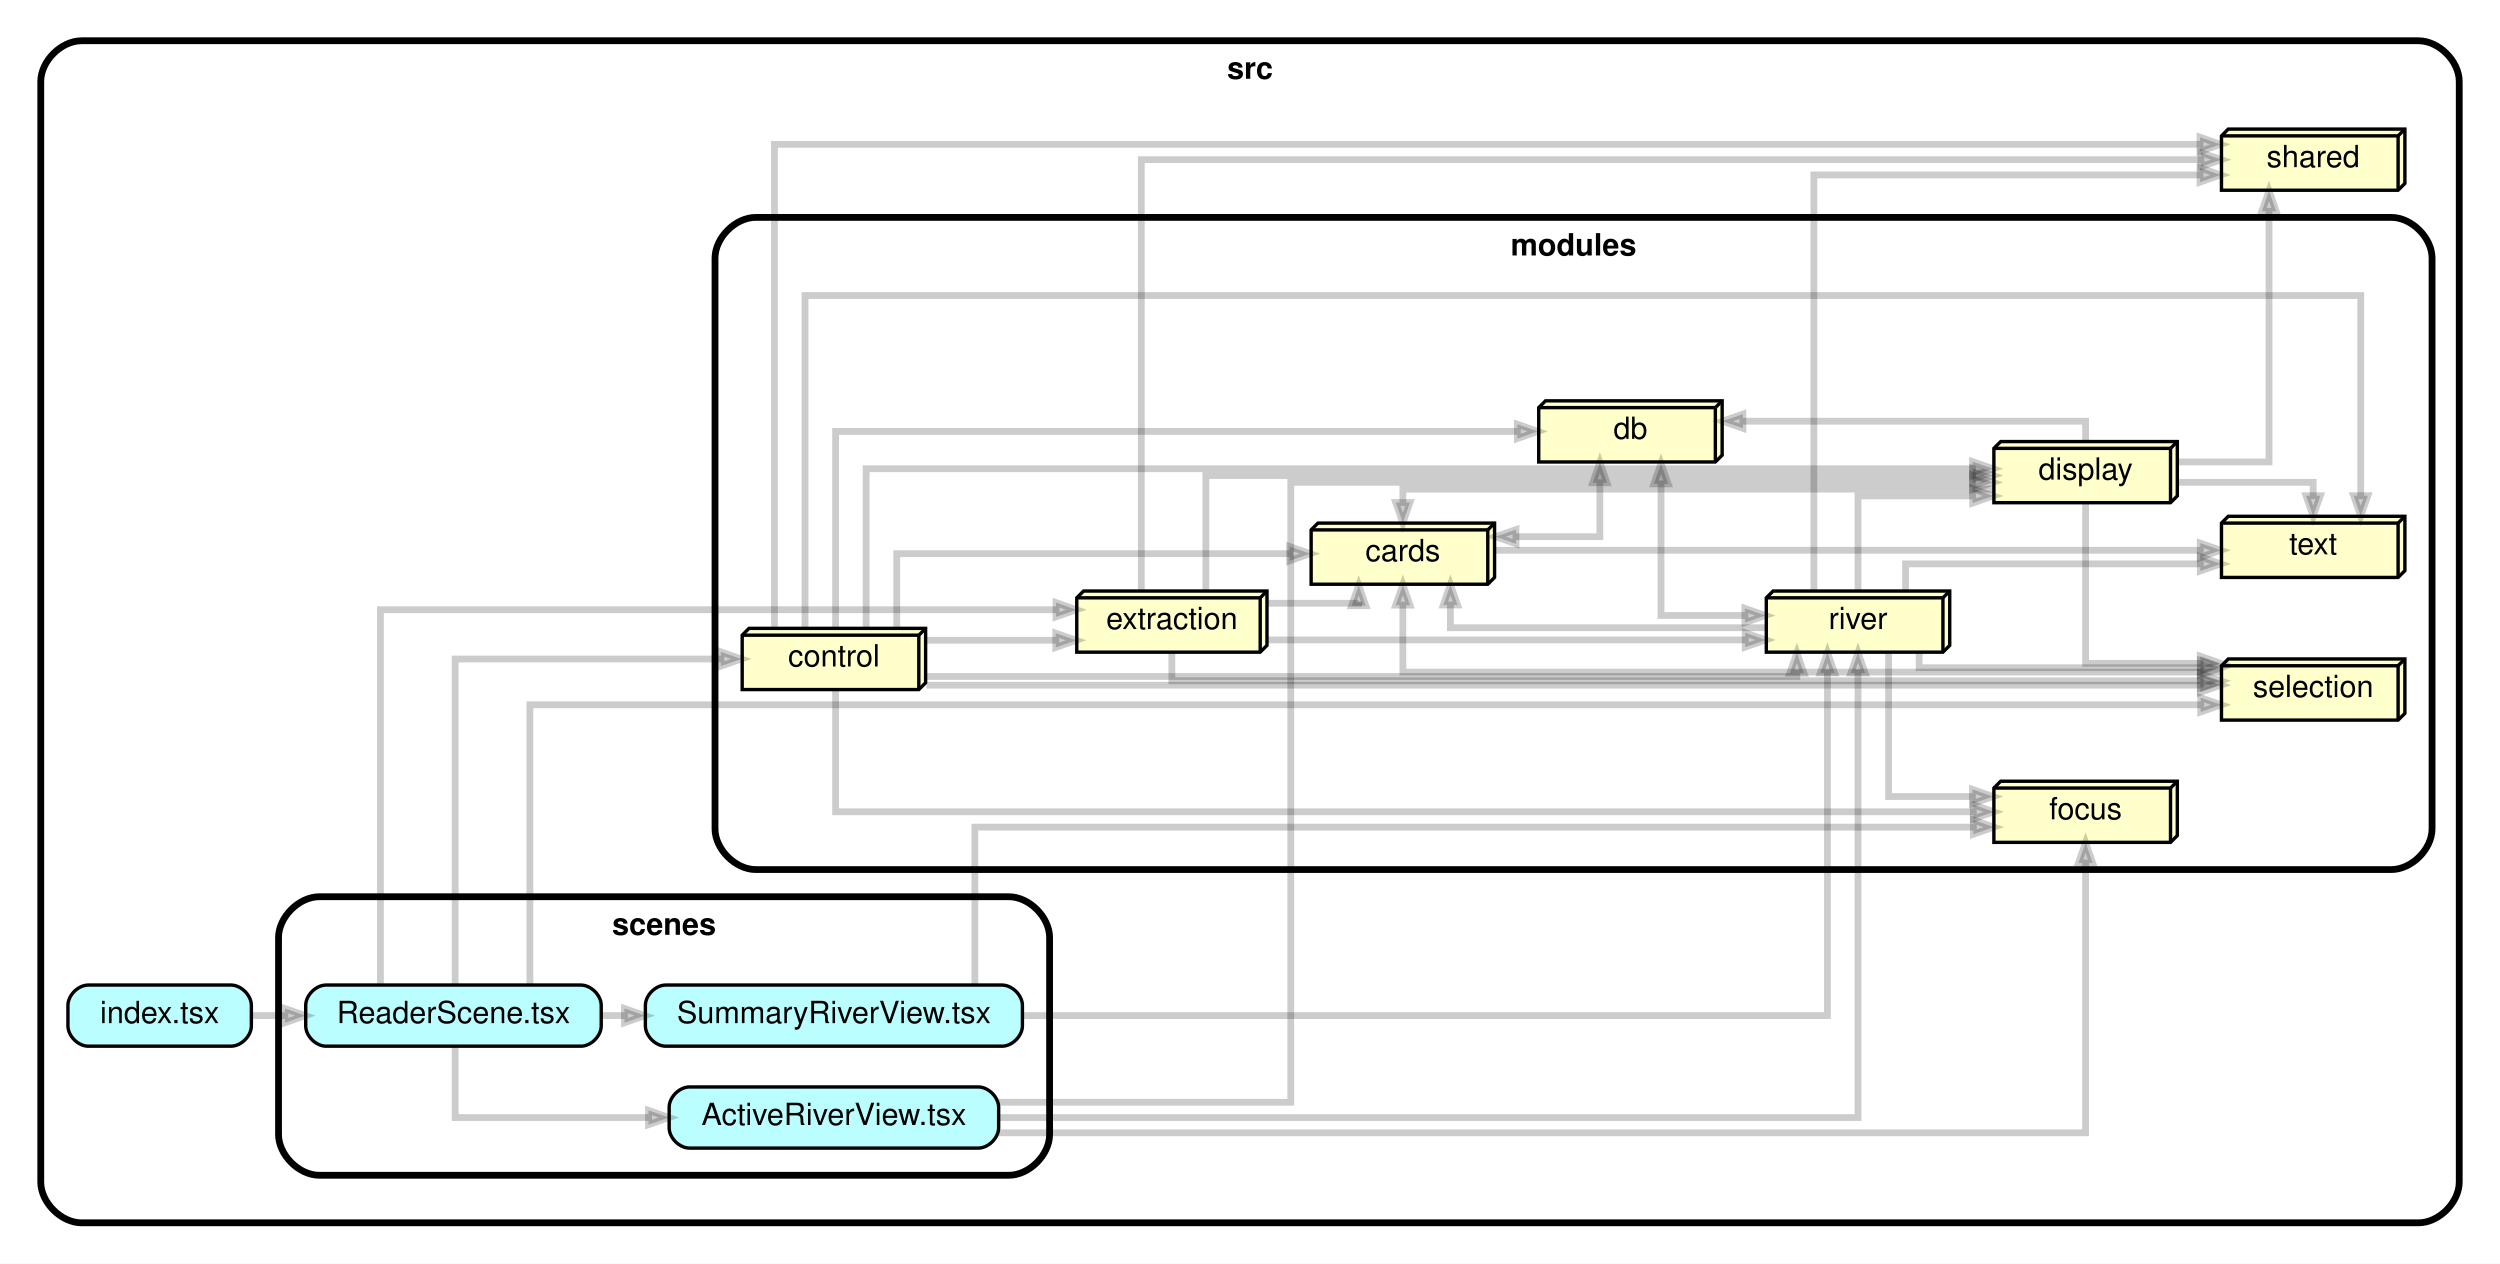
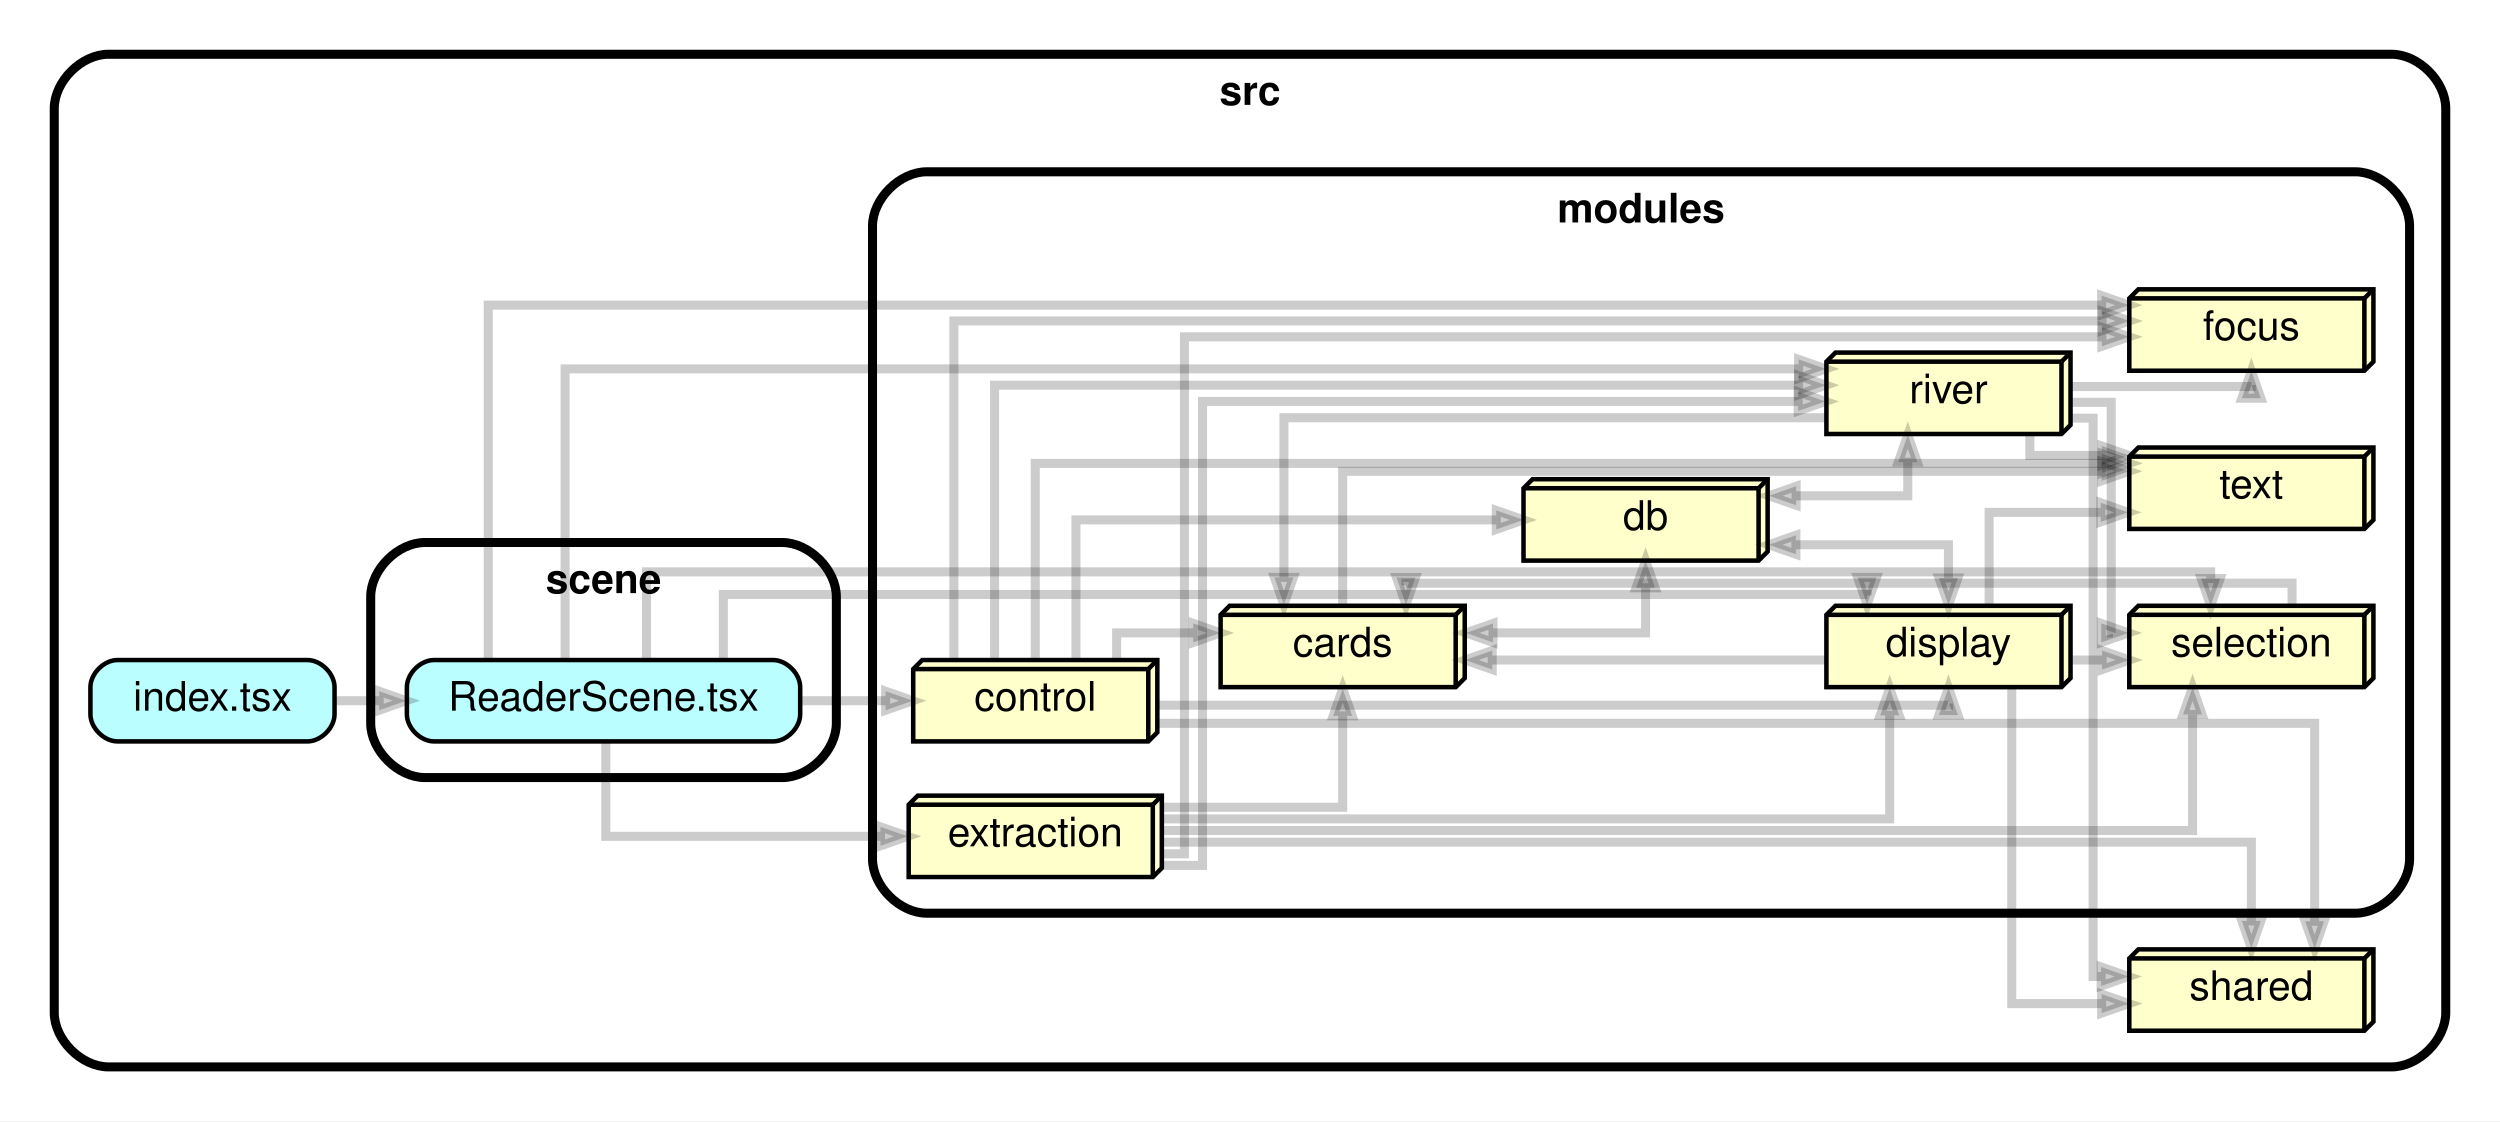
- <svg xmlns="http://www.w3.org/2000/svg" xmlns:xlink="http://www.w3.org/1999/xlink" width="736pt" height="372pt" viewBox="0.00 0.00 736.00 372.00">
-   <g id="graph0" class="graph" transform="scale(1 1) rotate(0) translate(4 368)">
-     <polygon fill="#ffffff" stroke="transparent" points="-4,4 -4,-368 732,-368 732,4 -4,4" />
+ <svg xmlns="http://www.w3.org/2000/svg" xmlns:xlink="http://www.w3.org/1999/xlink" width="553pt" height="248pt" viewBox="0.00 0.00 553.00 248.00">
+   <g id="graph0" class="graph" transform="scale(1 1) rotate(0) translate(4 244)">
+     <polygon fill="#ffffff" stroke="transparent" points="-4,4 -4,-244 549,-244 549,4 -4,4" />
    <g id="clust1" class="cluster">
-       <path fill="#ffffff" stroke="#000000" stroke-width="2" d="M20,-8C20,-8 708,-8 708,-8 714,-8 720,-14 720,-20 720,-20 720,-344 720,-344 720,-350 714,-356 708,-356 708,-356 20,-356 20,-356 14,-356 8,-350 8,-344 8,-344 8,-20 8,-20 8,-14 14,-8 20,-8" />
-       <text text-anchor="middle" x="364" y="-344.8" font-family="Helvetica,sans-Serif" font-weight="bold" font-size="9.00" fill="#000000">src</text>
+       <path fill="#ffffff" stroke="#000000" stroke-width="2" d="M20,-8C20,-8 525,-8 525,-8 531,-8 537,-14 537,-20 537,-20 537,-220 537,-220 537,-226 531,-232 525,-232 525,-232 20,-232 20,-232 14,-232 8,-226 8,-220 8,-220 8,-20 8,-20 8,-14 14,-8 20,-8" />
+       <text text-anchor="middle" x="272.5" y="-220.8" font-family="Helvetica,sans-Serif" font-weight="bold" font-size="9.00" fill="#000000">src</text>
    </g>
    <g id="clust2" class="cluster">
-       <path fill="#ffffff" stroke="#000000" stroke-width="2" d="M218.5,-112C218.5,-112 700,-112 700,-112 706,-112 712,-118 712,-124 712,-124 712,-292 712,-292 712,-298 706,-304 700,-304 700,-304 218.5,-304 218.5,-304 212.5,-304 206.5,-298 206.5,-292 206.5,-292 206.5,-124 206.5,-124 206.5,-118 212.5,-112 218.5,-112" />
-       <text text-anchor="middle" x="459.25" y="-292.8" font-family="Helvetica,sans-Serif" font-weight="bold" font-size="9.00" fill="#000000">modules</text>
+       <path fill="#ffffff" stroke="#000000" stroke-width="2" d="M201,-42C201,-42 517,-42 517,-42 523,-42 529,-48 529,-54 529,-54 529,-194 529,-194 529,-200 523,-206 517,-206 517,-206 201,-206 201,-206 195,-206 189,-200 189,-194 189,-194 189,-54 189,-54 189,-48 195,-42 201,-42" />
+       <text text-anchor="middle" x="359" y="-194.8" font-family="Helvetica,sans-Serif" font-weight="bold" font-size="9.00" fill="#000000">modules</text>
    </g>
    <g id="clust3" class="cluster">
-       <path fill="#ffffff" stroke="#000000" stroke-width="2" d="M90,-22C90,-22 293,-22 293,-22 299,-22 305,-28 305,-34 305,-34 305,-92 305,-92 305,-98 299,-104 293,-104 293,-104 90,-104 90,-104 84,-104 78,-98 78,-92 78,-92 78,-34 78,-34 78,-28 84,-22 90,-22" />
-       <text text-anchor="middle" x="191.5" y="-92.8" font-family="Helvetica,sans-Serif" font-weight="bold" font-size="9.00" fill="#000000">scenes</text>
+       <path fill="#ffffff" stroke="#000000" stroke-width="2" d="M90,-72C90,-72 169,-72 169,-72 175,-72 181,-78 181,-84 181,-84 181,-112 181,-112 181,-118 175,-124 169,-124 169,-124 90,-124 90,-124 84,-124 78,-118 78,-112 78,-112 78,-84 78,-84 78,-78 84,-72 90,-72" />
+       <text text-anchor="middle" x="129.5" y="-112.8" font-family="Helvetica,sans-Serif" font-weight="bold" font-size="9.00" fill="#000000">scene</text>
    </g>
    <g id="node1" class="node">
      <g id="a_node1">
        <a xlink:href="src/index.tsx" xlink:title="index.tsx">
-           <path fill="#bbfeff" stroke="#000000" d="M64,-78C64,-78 22,-78 22,-78 19,-78 16,-75 16,-72 16,-72 16,-66 16,-66 16,-63 19,-60 22,-60 22,-60 64,-60 64,-60 67,-60 70,-63 70,-66 70,-66 70,-72 70,-72 70,-75 67,-78 64,-78" />
-           <text text-anchor="middle" x="43" y="-66.8" font-family="Helvetica,sans-Serif" font-size="9.00" fill="#000000">index.tsx</text>
+           <path fill="#bbfeff" stroke="#000000" d="M64,-98C64,-98 22,-98 22,-98 19,-98 16,-95 16,-92 16,-92 16,-86 16,-86 16,-83 19,-80 22,-80 22,-80 64,-80 64,-80 67,-80 70,-83 70,-86 70,-86 70,-92 70,-92 70,-95 67,-98 64,-98" />
+           <text text-anchor="middle" x="43" y="-86.8" font-family="Helvetica,sans-Serif" font-size="9.00" fill="#000000">index.tsx</text>
        </a>
      </g>
    </g>
    <g id="node2" class="node">
      <g id="a_node2">
-         <a xlink:href="src/scenes/ReaderScene.tsx" xlink:title="ReaderScene.tsx">
-           <path fill="#bbfeff" stroke="#000000" d="M167,-78C167,-78 92,-78 92,-78 89,-78 86,-75 86,-72 86,-72 86,-66 86,-66 86,-63 89,-60 92,-60 92,-60 167,-60 167,-60 170,-60 173,-63 173,-66 173,-66 173,-72 173,-72 173,-75 170,-78 167,-78" />
-           <text text-anchor="middle" x="129.5" y="-66.8" font-family="Helvetica,sans-Serif" font-size="9.00" fill="#000000">ReaderScene.tsx</text>
+         <a xlink:href="src/scene/ReaderScene.tsx" xlink:title="ReaderScene.tsx">
+           <path fill="#bbfeff" stroke="#000000" d="M167,-98C167,-98 92,-98 92,-98 89,-98 86,-95 86,-92 86,-92 86,-86 86,-86 86,-83 89,-80 92,-80 92,-80 167,-80 167,-80 170,-80 173,-83 173,-86 173,-86 173,-92 173,-92 173,-95 170,-98 167,-98" />
+           <text text-anchor="middle" x="129.5" y="-86.8" font-family="Helvetica,sans-Serif" font-size="9.00" fill="#000000">ReaderScene.tsx</text>
        </a>
      </g>
    </g>
    <g id="edge1" class="edge">
-       <path fill="none" stroke="#000000" stroke-width="2" stroke-opacity="0.2" d="M70.369,-69C70.369,-69 79.87,-69 79.87,-69" />
-       <polygon fill="#000000" fill-opacity="0.2" stroke="#000000" stroke-width="2" stroke-opacity="0.2" points="79.87,-71.1 85.87,-69 79.87,-66.9 79.87,-71.1" />
+       <path fill="none" stroke="#000000" stroke-width="2" stroke-opacity="0.2" d="M70.369,-89C70.369,-89 79.87,-89 79.87,-89" />
+       <polygon fill="#000000" fill-opacity="0.2" stroke="#000000" stroke-width="2" stroke-opacity="0.2" points="79.87,-91.1 85.87,-89 79.87,-86.9 79.87,-91.1" />
    </g>
    <g id="node6" class="node">
      <g id="a_node6">
        <a xlink:href="src/modules/control" xlink:title="control">
-           <polygon fill="#ffffcc" stroke="#000000" points="268.5,-183 216.5,-183 214.5,-181 214.5,-165 266.5,-165 268.5,-167 268.5,-183" />
-           <polyline fill="none" stroke="#000000" points="266.5,-181 214.5,-181 " />
-           <polyline fill="none" stroke="#000000" points="266.5,-181 266.5,-165 " />
-           <polyline fill="none" stroke="#000000" points="266.5,-181 268.5,-183 " />
-           <text text-anchor="middle" x="241.5" y="-171.8" font-family="Helvetica,sans-Serif" font-size="9.00" fill="#000000">control</text>
+           <polygon fill="#ffffcc" stroke="#000000" points="252,-98 200,-98 198,-96 198,-80 250,-80 252,-82 252,-98" />
+           <polyline fill="none" stroke="#000000" points="250,-96 198,-96 " />
+           <polyline fill="none" stroke="#000000" points="250,-96 250,-80 " />
+           <polyline fill="none" stroke="#000000" points="250,-96 252,-98 " />
+           <text text-anchor="middle" x="225" y="-86.8" font-family="Helvetica,sans-Serif" font-size="9.00" fill="#000000">control</text>
+         </a>
+       </g>
+     </g>
+     <g id="edge32" class="edge">
+       <path fill="none" stroke="#000000" stroke-width="2" stroke-opacity="0.2" d="M173.058,-89C173.058,-89 191.899,-89 191.899,-89" />
+       <polygon fill="#000000" fill-opacity="0.2" stroke="#000000" stroke-width="2" stroke-opacity="0.2" points="191.899,-91.1 197.899,-89 191.899,-86.9 191.899,-91.1" />
+     </g>
+     <g id="node7" class="node">
+       <g id="a_node7">
+         <a xlink:href="src/modules/display" xlink:title="display">
+           <polygon fill="#ffffcc" stroke="#000000" points="454,-110 402,-110 400,-108 400,-92 452,-92 454,-94 454,-110" />
+           <polyline fill="none" stroke="#000000" points="452,-108 400,-108 " />
+           <polyline fill="none" stroke="#000000" points="452,-108 452,-92 " />
+           <polyline fill="none" stroke="#000000" points="452,-108 454,-110 " />
+           <text text-anchor="middle" x="427" y="-98.8" font-family="Helvetica,sans-Serif" font-size="9.00" fill="#000000">display</text>
+         </a>
+       </g>
+     </g>
+     <g id="edge33" class="edge">
+       <path fill="none" stroke="#000000" stroke-width="2" stroke-opacity="0.2" d="M156,-98.019C156,-104.646 156,-112.5 156,-112.5 156,-112.5 409,-112.5 409,-112.5 409,-112.5 409,-112.278 409,-112.278" />
+       <polygon fill="#000000" fill-opacity="0.2" stroke="#000000" stroke-width="2" stroke-opacity="0.2" points="411.1,-116.283 409,-110.283 406.9,-116.283 411.1,-116.283" />
+     </g>
+     <g id="node8" class="node">
+       <g id="a_node8">
+         <a xlink:href="src/modules/river" xlink:title="river">
+           <polygon fill="#ffffcc" stroke="#000000" points="454,-166 402,-166 400,-164 400,-148 452,-148 454,-150 454,-166" />
+           <polyline fill="none" stroke="#000000" points="452,-164 400,-164 " />
+           <polyline fill="none" stroke="#000000" points="452,-164 452,-148 " />
+           <polyline fill="none" stroke="#000000" points="452,-164 454,-166 " />
+           <text text-anchor="middle" x="427" y="-154.8" font-family="Helvetica,sans-Serif" font-size="9.00" fill="#000000">river</text>
        </a>
      </g>
    </g>
    <g id="edge36" class="edge">
-       <path fill="none" stroke="#000000" stroke-width="2" stroke-opacity="0.2" d="M130,-78.318C130,-104.016 130,-174 130,-174 130,-174 208.224,-174 208.224,-174" />
-       <polygon fill="#000000" fill-opacity="0.2" stroke="#000000" stroke-width="2" stroke-opacity="0.2" points="208.224,-176.1 214.224,-174 208.224,-171.9 208.224,-176.1" />
-     </g>
-     <g id="node9" class="node">
-       <g id="a_node9">
-         <a xlink:href="src/modules/extraction" xlink:title="extraction">
-           <polygon fill="#ffffcc" stroke="#000000" points="369,-194 315,-194 313,-192 313,-176 367,-176 369,-178 369,-194" />
-           <polyline fill="none" stroke="#000000" points="367,-192 313,-192 " />
-           <polyline fill="none" stroke="#000000" points="367,-192 367,-176 " />
-           <polyline fill="none" stroke="#000000" points="367,-192 369,-194 " />
-           <text text-anchor="middle" x="341" y="-182.8" font-family="Helvetica,sans-Serif" font-size="9.00" fill="#000000">extraction</text>
-         </a>
-       </g>
-     </g>
-     <g id="edge37" class="edge">
-       <path fill="none" stroke="#000000" stroke-width="2" stroke-opacity="0.2" d="M108,-78.377C108,-106.548 108,-188.5 108,-188.5 108,-188.5 306.895,-188.5 306.895,-188.5" />
-       <polygon fill="#000000" fill-opacity="0.2" stroke="#000000" stroke-width="2" stroke-opacity="0.2" points="306.895,-190.6 312.895,-188.5 306.895,-186.4 306.895,-190.6" />
+       <path fill="none" stroke="#000000" stroke-width="2" stroke-opacity="0.2" d="M121,-98C121,-117.6 121,-162.4 121,-162.4 121,-162.4 393.844,-162.4 393.844,-162.4" />
+       <polygon fill="#000000" fill-opacity="0.2" stroke="#000000" stroke-width="2" stroke-opacity="0.2" points="393.845,-164.5 399.844,-162.4 393.844,-160.3 393.845,-164.5" />
+     </g>
+     <g id="node10" class="node">
+       <g id="a_node10">
+         <a xlink:href="src/modules/focus" xlink:title="focus">
+           <polygon fill="#ffffcc" stroke="#000000" points="521,-180 469,-180 467,-178 467,-162 519,-162 521,-164 521,-180" />
+           <polyline fill="none" stroke="#000000" points="519,-178 467,-178 " />
+           <polyline fill="none" stroke="#000000" points="519,-178 519,-162 " />
+           <polyline fill="none" stroke="#000000" points="519,-178 521,-180 " />
+           <text text-anchor="middle" x="494" y="-168.8" font-family="Helvetica,sans-Serif" font-size="9.00" fill="#000000">focus</text>
+         </a>
+       </g>
+     </g>
+     <g id="edge35" class="edge">
+       <path fill="none" stroke="#000000" stroke-width="2" stroke-opacity="0.2" d="M104,-98.034C104,-120.391 104,-176.5 104,-176.5 104,-176.5 460.886,-176.5 460.886,-176.5" />
+       <polygon fill="#000000" fill-opacity="0.2" stroke="#000000" stroke-width="2" stroke-opacity="0.2" points="460.886,-178.6 466.886,-176.5 460.886,-174.4 460.886,-178.6" />
    </g>
    <g id="node11" class="node">
      <g id="a_node11">
        <a xlink:href="src/modules/selection" xlink:title="selection">
-           <polygon fill="#ffffcc" stroke="#000000" points="704,-174 652,-174 650,-172 650,-156 702,-156 704,-158 704,-174" />
-           <polyline fill="none" stroke="#000000" points="702,-172 650,-172 " />
-           <polyline fill="none" stroke="#000000" points="702,-172 702,-156 " />
-           <polyline fill="none" stroke="#000000" points="702,-172 704,-174 " />
-           <text text-anchor="middle" x="677" y="-162.8" font-family="Helvetica,sans-Serif" font-size="9.00" fill="#000000">selection</text>
-         </a>
-       </g>
-     </g>
-     <g id="edge38" class="edge">
-       <path fill="none" stroke="#000000" stroke-width="2" stroke-opacity="0.2" d="M152,-78.108C152,-101.252 152,-160.5 152,-160.5 152,-160.5 643.879,-160.5 643.879,-160.5" />
-       <polygon fill="#000000" fill-opacity="0.2" stroke="#000000" stroke-width="2" stroke-opacity="0.2" points="643.879,-162.6 649.879,-160.5 643.879,-158.4 643.879,-162.6" />
-     </g>
-     <g id="node13" class="node">
-       <g id="a_node13">
-         <a xlink:href="src/scenes/ActiveRiverView.tsx" xlink:title="ActiveRiverView.tsx">
-           <path fill="#bbfeff" stroke="#000000" d="M284,-48C284,-48 199,-48 199,-48 196,-48 193,-45 193,-42 193,-42 193,-36 193,-36 193,-33 196,-30 199,-30 199,-30 284,-30 284,-30 287,-30 290,-33 290,-36 290,-36 290,-42 290,-42 290,-45 287,-48 284,-48" />
-           <text text-anchor="middle" x="241.5" y="-36.8" font-family="Helvetica,sans-Serif" font-size="9.00" fill="#000000">ActiveRiverView.tsx</text>
-         </a>
-       </g>
-     </g>
-     <g id="edge39" class="edge">
-       <path fill="none" stroke="#000000" stroke-width="2" stroke-opacity="0.2" d="M130,-59.836C130,-51.014 130,-39 130,-39 130,-39 186.919,-39 186.919,-39" />
-       <polygon fill="#000000" fill-opacity="0.2" stroke="#000000" stroke-width="2" stroke-opacity="0.2" points="186.919,-41.1 192.919,-39 186.919,-36.9 186.919,-41.1" />
-     </g>
-     <g id="node14" class="node">
-       <g id="a_node14">
-         <a xlink:href="src/scenes/SummaryRiverView.tsx" xlink:title="SummaryRiverView.tsx">
-           <path fill="#bbfeff" stroke="#000000" d="M291,-78C291,-78 192,-78 192,-78 189,-78 186,-75 186,-72 186,-72 186,-66 186,-66 186,-63 189,-60 192,-60 192,-60 291,-60 291,-60 294,-60 297,-63 297,-66 297,-66 297,-72 297,-72 297,-75 294,-78 291,-78" />
-           <text text-anchor="middle" x="241.5" y="-66.8" font-family="Helvetica,sans-Serif" font-size="9.00" fill="#000000">SummaryRiverView.tsx</text>
-         </a>
-       </g>
-     </g>
-     <g id="edge40" class="edge">
-       <path fill="none" stroke="#000000" stroke-width="2" stroke-opacity="0.2" d="M173.123,-69C173.123,-69 179.844,-69 179.844,-69" />
-       <polygon fill="#000000" fill-opacity="0.2" stroke="#000000" stroke-width="2" stroke-opacity="0.2" points="179.844,-71.1 185.844,-69 179.844,-66.9 179.844,-71.1" />
+           <polygon fill="#ffffcc" stroke="#000000" points="521,-110 469,-110 467,-108 467,-92 519,-92 521,-94 521,-110" />
+           <polyline fill="none" stroke="#000000" points="519,-108 467,-108 " />
+           <polyline fill="none" stroke="#000000" points="519,-108 519,-92 " />
+           <polyline fill="none" stroke="#000000" points="519,-108 521,-110 " />
+           <text text-anchor="middle" x="494" y="-98.8" font-family="Helvetica,sans-Serif" font-size="9.00" fill="#000000">selection</text>
+         </a>
+       </g>
+     </g>
+     <g id="edge37" class="edge">
+       <path fill="none" stroke="#000000" stroke-width="2" stroke-opacity="0.2" d="M139,-98.018C139,-106.367 139,-117.5 139,-117.5 139,-117.5 485,-117.5 485,-117.5 485,-117.5 485,-116.022 485,-116.022" />
+       <polygon fill="#000000" fill-opacity="0.2" stroke="#000000" stroke-width="2" stroke-opacity="0.2" points="487.1,-116.022 485,-110.022 482.9,-116.022 487.1,-116.022" />
+     </g>
+     <g id="node12" class="node">
+       <g id="a_node12">
+         <a xlink:href="src/modules/extraction" xlink:title="extraction">
+           <polygon fill="#ffffcc" stroke="#000000" points="253,-68 199,-68 197,-66 197,-50 251,-50 253,-52 253,-68" />
+           <polyline fill="none" stroke="#000000" points="251,-66 197,-66 " />
+           <polyline fill="none" stroke="#000000" points="251,-66 251,-50 " />
+           <polyline fill="none" stroke="#000000" points="251,-66 253,-68 " />
+           <text text-anchor="middle" x="225" y="-56.8" font-family="Helvetica,sans-Serif" font-size="9.00" fill="#000000">extraction</text>
+         </a>
+       </g>
+     </g>
+     <g id="edge34" class="edge">
+       <path fill="none" stroke="#000000" stroke-width="2" stroke-opacity="0.2" d="M130,-79.836C130,-71.013 130,-59 130,-59 130,-59 190.754,-59 190.754,-59" />
+       <polygon fill="#000000" fill-opacity="0.2" stroke="#000000" stroke-width="2" stroke-opacity="0.2" points="190.754,-61.1 196.754,-59 190.754,-56.9 190.754,-61.1" />
    </g>
    <g id="node3" class="node">
      <g id="a_node3">
        <a xlink:href="src/modules/cards" xlink:title="cards">
-           <polygon fill="#ffffcc" stroke="#000000" points="436,-214 384,-214 382,-212 382,-196 434,-196 436,-198 436,-214" />
-           <polyline fill="none" stroke="#000000" points="434,-212 382,-212 " />
-           <polyline fill="none" stroke="#000000" points="434,-212 434,-196 " />
-           <polyline fill="none" stroke="#000000" points="434,-212 436,-214 " />
-           <text text-anchor="middle" x="409" y="-202.8" font-family="Helvetica,sans-Serif" font-size="9.00" fill="#000000">cards</text>
+           <polygon fill="#ffffcc" stroke="#000000" points="320,-110 268,-110 266,-108 266,-92 318,-92 320,-94 320,-110" />
+           <polyline fill="none" stroke="#000000" points="318,-108 266,-108 " />
+           <polyline fill="none" stroke="#000000" points="318,-108 318,-92 " />
+           <polyline fill="none" stroke="#000000" points="318,-108 320,-110 " />
+           <text text-anchor="middle" x="293" y="-98.8" font-family="Helvetica,sans-Serif" font-size="9.00" fill="#000000">cards</text>
        </a>
      </g>
    </g>
    <g id="node4" class="node">
      <g id="a_node4">
        <a xlink:href="src/modules/text" xlink:title="text">
-           <polygon fill="#ffffcc" stroke="#000000" points="704,-216 652,-216 650,-214 650,-198 702,-198 704,-200 704,-216" />
-           <polyline fill="none" stroke="#000000" points="702,-214 650,-214 " />
-           <polyline fill="none" stroke="#000000" points="702,-214 702,-198 " />
-           <polyline fill="none" stroke="#000000" points="702,-214 704,-216 " />
-           <text text-anchor="middle" x="677" y="-204.8" font-family="Helvetica,sans-Serif" font-size="9.00" fill="#000000">text</text>
+           <polygon fill="#ffffcc" stroke="#000000" points="521,-145 469,-145 467,-143 467,-127 519,-127 521,-129 521,-145" />
+           <polyline fill="none" stroke="#000000" points="519,-143 467,-143 " />
+           <polyline fill="none" stroke="#000000" points="519,-143 519,-127 " />
+           <polyline fill="none" stroke="#000000" points="519,-143 521,-145 " />
+           <text text-anchor="middle" x="494" y="-133.8" font-family="Helvetica,sans-Serif" font-size="9.00" fill="#000000">text</text>
        </a>
      </g>
    </g>
    <g id="edge2" class="edge">
-       <path fill="none" stroke="#000000" stroke-width="2" stroke-opacity="0.2" d="M436.172,-206C436.172,-206 643.756,-206 643.756,-206" />
-       <polygon fill="#000000" fill-opacity="0.2" stroke="#000000" stroke-width="2" stroke-opacity="0.2" points="643.756,-208.1 649.756,-206 643.756,-203.9 643.756,-208.1" />
+       <path fill="none" stroke="#000000" stroke-width="2" stroke-opacity="0.2" d="M293,-110.38C293,-121.849 293,-139.75 293,-139.75 293,-139.75 460.892,-139.75 460.892,-139.75" />
+       <polygon fill="#000000" fill-opacity="0.2" stroke="#000000" stroke-width="2" stroke-opacity="0.2" points="460.892,-141.85 466.892,-139.75 460.892,-137.65 460.892,-141.85" />
    </g>
    <g id="node5" class="node">
      <g id="a_node5">
        <a xlink:href="src/modules/db" xlink:title="db">
-           <polygon fill="#ffffcc" stroke="#000000" points="503,-250 451,-250 449,-248 449,-232 501,-232 503,-234 503,-250" />
-           <polyline fill="none" stroke="#000000" points="501,-248 449,-248 " />
-           <polyline fill="none" stroke="#000000" points="501,-248 501,-232 " />
-           <polyline fill="none" stroke="#000000" points="501,-248 503,-250 " />
-           <text text-anchor="middle" x="476" y="-238.8" font-family="Helvetica,sans-Serif" font-size="9.00" fill="#000000">db</text>
+           <polygon fill="#ffffcc" stroke="#000000" points="387,-138 335,-138 333,-136 333,-120 385,-120 387,-122 387,-138" />
+           <polyline fill="none" stroke="#000000" points="385,-136 333,-136 " />
+           <polyline fill="none" stroke="#000000" points="385,-136 385,-120 " />
+           <polyline fill="none" stroke="#000000" points="385,-136 387,-138 " />
+           <text text-anchor="middle" x="360" y="-126.8" font-family="Helvetica,sans-Serif" font-size="9.00" fill="#000000">db</text>
        </a>
      </g>
    </g>
    <g id="edge3" class="edge">
-       <path fill="none" stroke="#000000" stroke-width="2" stroke-opacity="0.2" d="M442.302,-210C442.302,-210 467,-210 467,-210 467,-210 467,-225.867 467,-225.867" />
-       <polygon fill="#000000" fill-opacity="0.2" stroke="#000000" stroke-width="2" stroke-opacity="0.2" points="442.302,-207.9 436.302,-210 442.302,-212.1 442.302,-207.9" />
-       <polygon fill="#000000" fill-opacity="0.2" stroke="#000000" stroke-width="2" stroke-opacity="0.2" points="464.9,-225.867 467,-231.867 469.1,-225.867 464.9,-225.867" />
-     </g>
-     <g id="node8" class="node">
-       <g id="a_node8">
-         <a xlink:href="src/modules/river" xlink:title="river">
-           <polygon fill="#ffffcc" stroke="#000000" points="570,-194 518,-194 516,-192 516,-176 568,-176 570,-178 570,-194" />
-           <polyline fill="none" stroke="#000000" points="568,-192 516,-192 " />
-           <polyline fill="none" stroke="#000000" points="568,-192 568,-176 " />
-           <polyline fill="none" stroke="#000000" points="568,-192 570,-194 " />
-           <text text-anchor="middle" x="543" y="-182.8" font-family="Helvetica,sans-Serif" font-size="9.00" fill="#000000">river</text>
-         </a>
-       </g>
+       <path fill="none" stroke="#000000" stroke-width="2" stroke-opacity="0.2" d="M326.252,-104C326.252,-104 360,-104 360,-104 360,-104 360,-113.974 360,-113.974" />
+       <polygon fill="#000000" fill-opacity="0.2" stroke="#000000" stroke-width="2" stroke-opacity="0.2" points="326.252,-101.9 320.252,-104 326.251,-106.1 326.252,-101.9" />
+       <polygon fill="#000000" fill-opacity="0.2" stroke="#000000" stroke-width="2" stroke-opacity="0.2" points="357.9,-113.974 360,-119.974 362.1,-113.975 357.9,-113.974" />
+     </g>
+     <g id="edge12" class="edge">
+       <path fill="none" stroke="#000000" stroke-width="2" stroke-opacity="0.2" d="M393.252,-123.5C393.252,-123.5 427,-123.5 427,-123.5 427,-123.5 427,-116.152 427,-116.152" />
+       <polygon fill="#000000" fill-opacity="0.2" stroke="#000000" stroke-width="2" stroke-opacity="0.2" points="393.252,-121.4 387.252,-123.5 393.251,-125.6 393.252,-121.4" />
+       <polygon fill="#000000" fill-opacity="0.2" stroke="#000000" stroke-width="2" stroke-opacity="0.2" points="429.1,-116.152 427,-110.152 424.9,-116.152 429.1,-116.152" />
+     </g>
+     <g id="edge13" class="edge">
+       <path fill="none" stroke="#000000" stroke-width="2" stroke-opacity="0.2" d="M393.302,-134.333C393.302,-134.333 418,-134.333 418,-134.333 418,-134.333 418,-141.781 418,-141.781" />
+       <polygon fill="#000000" fill-opacity="0.2" stroke="#000000" stroke-width="2" stroke-opacity="0.2" points="393.302,-132.233 387.302,-134.333 393.302,-136.433 393.302,-132.233" />
+       <polygon fill="#000000" fill-opacity="0.2" stroke="#000000" stroke-width="2" stroke-opacity="0.2" points="415.9,-141.781 418,-147.781 420.1,-141.781 415.9,-141.781" />
+     </g>
+     <g id="edge6" class="edge">
+       <path fill="none" stroke="#000000" stroke-width="2" stroke-opacity="0.2" d="M243,-98.243C243,-101.33 243,-104 243,-104 243,-104 259.951,-104 259.951,-104" />
+       <polygon fill="#000000" fill-opacity="0.2" stroke="#000000" stroke-width="2" stroke-opacity="0.2" points="259.951,-106.1 265.951,-104 259.951,-101.9 259.951,-106.1" />
+     </g>
+     <g id="edge9" class="edge">
+       <path fill="none" stroke="#000000" stroke-width="2" stroke-opacity="0.2" d="M225,-98.145C225,-113.186 225,-141.5 225,-141.5 225,-141.5 460.976,-141.5 460.976,-141.5" />
+       <polygon fill="#000000" fill-opacity="0.2" stroke="#000000" stroke-width="2" stroke-opacity="0.2" points="460.976,-143.6 466.976,-141.5 460.976,-139.4 460.976,-143.6" />
+     </g>
+     <g id="edge4" class="edge">
+       <path fill="none" stroke="#000000" stroke-width="2" stroke-opacity="0.2" d="M234,-98.277C234,-110.094 234,-129 234,-129 234,-129 326.97,-129 326.97,-129" />
+       <polygon fill="#000000" fill-opacity="0.2" stroke="#000000" stroke-width="2" stroke-opacity="0.2" points="326.97,-131.1 332.97,-129 326.97,-126.9 326.97,-131.1" />
+     </g>
+     <g id="edge5" class="edge">
+       <path fill="none" stroke="#000000" stroke-width="2" stroke-opacity="0.2" d="M252.243,-88C307.38,-88 427,-88 427,-88 427,-88 427,-88.383 427,-88.383" />
+       <polygon fill="#000000" fill-opacity="0.2" stroke="#000000" stroke-width="2" stroke-opacity="0.2" points="424.9,-85.83 427,-91.83 429.1,-85.83 424.9,-85.83" />
+     </g>
+     <g id="edge7" class="edge">
+       <path fill="none" stroke="#000000" stroke-width="2" stroke-opacity="0.2" d="M216,-98.125C216,-117.045 216,-158.8 216,-158.8 216,-158.8 393.847,-158.8 393.847,-158.8" />
+       <polygon fill="#000000" fill-opacity="0.2" stroke="#000000" stroke-width="2" stroke-opacity="0.2" points="393.847,-160.9 399.847,-158.8 393.847,-156.7 393.847,-160.9" />
+     </g>
+     <g id="node9" class="node">
+       <g id="a_node9">
+         <a xlink:href="src/shared" xlink:title="shared">
+           <polygon fill="#ffffcc" stroke="#000000" points="521,-34 469,-34 467,-32 467,-16 519,-16 521,-18 521,-34" />
+           <polyline fill="none" stroke="#000000" points="519,-32 467,-32 " />
+           <polyline fill="none" stroke="#000000" points="519,-32 519,-16 " />
+           <polyline fill="none" stroke="#000000" points="519,-32 521,-34 " />
+           <text text-anchor="middle" x="494" y="-22.8" font-family="Helvetica,sans-Serif" font-size="9.00" fill="#000000">shared</text>
+         </a>
+       </g>
+     </g>
+     <g id="edge8" class="edge">
+       <path fill="none" stroke="#000000" stroke-width="2" stroke-opacity="0.2" d="M252.135,-84C322.968,-84 508,-84 508,-84 508,-84 508,-40.219 508,-40.219" />
+       <polygon fill="#000000" fill-opacity="0.2" stroke="#000000" stroke-width="2" stroke-opacity="0.2" points="510.1,-40.219 508,-34.219 505.9,-40.219 510.1,-40.219" />
+     </g>
+     <g id="edge10" class="edge">
+       <path fill="none" stroke="#000000" stroke-width="2" stroke-opacity="0.2" d="M207,-98.31C207,-120.181 207,-173 207,-173 207,-173 461,-173 461,-173" />
+       <polygon fill="#000000" fill-opacity="0.2" stroke="#000000" stroke-width="2" stroke-opacity="0.2" points="461,-175.1 467,-173 461,-170.9 461,-175.1" />
+     </g>
+     <g id="edge15" class="edge">
+       <path fill="none" stroke="#000000" stroke-width="2" stroke-opacity="0.2" d="M399.883,-98C399.883,-98 326.077,-98 326.077,-98" />
+       <polygon fill="#000000" fill-opacity="0.2" stroke="#000000" stroke-width="2" stroke-opacity="0.2" points="326.077,-95.9 320.077,-98 326.077,-100.1 326.077,-95.9" />
+     </g>
+     <g id="edge17" class="edge">
+       <path fill="none" stroke="#000000" stroke-width="2" stroke-opacity="0.2" d="M436,-110.062C436,-118.787 436,-130.667 436,-130.667 436,-130.667 460.698,-130.667 460.698,-130.667" />
+       <polygon fill="#000000" fill-opacity="0.2" stroke="#000000" stroke-width="2" stroke-opacity="0.2" points="460.698,-132.767 466.698,-130.667 460.698,-128.567 460.698,-132.767" />
    </g>
    <g id="edge14" class="edge">
-       <path fill="none" stroke="#000000" stroke-width="2" stroke-opacity="0.2" d="M485,-225.559C485,-225.559 485,-186.8 485,-186.8 485,-186.8 509.698,-186.8 509.698,-186.8" />
-       <polygon fill="#000000" fill-opacity="0.2" stroke="#000000" stroke-width="2" stroke-opacity="0.2" points="482.9,-225.559 485,-231.559 487.1,-225.559 482.9,-225.559" />
-       <polygon fill="#000000" fill-opacity="0.2" stroke="#000000" stroke-width="2" stroke-opacity="0.2" points="509.698,-188.9 515.698,-186.8 509.698,-184.7 509.698,-188.9" />
-     </g>
-     <g id="edge6" class="edge">
-       <path fill="none" stroke="#000000" stroke-width="2" stroke-opacity="0.2" d="M260,-183.133C260,-192.278 260,-205 260,-205 260,-205 375.671,-205 375.671,-205" />
-       <polygon fill="#000000" fill-opacity="0.2" stroke="#000000" stroke-width="2" stroke-opacity="0.2" points="375.671,-207.1 381.671,-205 375.671,-202.9 375.671,-207.1" />
-     </g>
-     <g id="edge11" class="edge">
-       <path fill="none" stroke="#000000" stroke-width="2" stroke-opacity="0.2" d="M233,-183.123C233,-208.998 233,-281 233,-281 233,-281 691,-281 691,-281 691,-281 691,-222.074 691,-222.074" />
-       <polygon fill="#000000" fill-opacity="0.2" stroke="#000000" stroke-width="2" stroke-opacity="0.2" points="693.1,-222.074 691,-216.074 688.9,-222.074 693.1,-222.074" />
-     </g>
-     <g id="edge4" class="edge">
-       <path fill="none" stroke="#000000" stroke-width="2" stroke-opacity="0.2" d="M242,-183.036C242,-201.324 242,-241 242,-241 242,-241 442.699,-241 442.699,-241" />
-       <polygon fill="#000000" fill-opacity="0.2" stroke="#000000" stroke-width="2" stroke-opacity="0.2" points="442.699,-243.1 448.699,-241 442.699,-238.9 442.699,-243.1" />
-     </g>
-     <g id="node7" class="node">
-       <g id="a_node7">
-         <a xlink:href="src/modules/display" xlink:title="display">
-           <polygon fill="#ffffcc" stroke="#000000" points="637,-238 585,-238 583,-236 583,-220 635,-220 637,-222 637,-238" />
-           <polyline fill="none" stroke="#000000" points="635,-236 583,-236 " />
-           <polyline fill="none" stroke="#000000" points="635,-236 635,-220 " />
-           <polyline fill="none" stroke="#000000" points="635,-236 637,-238 " />
-           <text text-anchor="middle" x="610" y="-226.8" font-family="Helvetica,sans-Serif" font-size="9.00" fill="#000000">display</text>
-         </a>
-       </g>
-     </g>
-     <g id="edge5" class="edge">
-       <path fill="none" stroke="#000000" stroke-width="2" stroke-opacity="0.2" d="M251,-183.247C251,-199.153 251,-230 251,-230 251,-230 576.722,-230 576.722,-230" />
-       <polygon fill="#000000" fill-opacity="0.2" stroke="#000000" stroke-width="2" stroke-opacity="0.2" points="576.722,-232.1 582.722,-230 576.722,-227.9 576.722,-232.1" />
-     </g>
-     <g id="edge7" class="edge">
-       <path fill="none" stroke="#000000" stroke-width="2" stroke-opacity="0.2" d="M268.683,-168.857C339.641,-168.857 525,-168.857 525,-168.857 525,-168.857 525,-169.797 525,-169.797" />
-       <polygon fill="#000000" fill-opacity="0.2" stroke="#000000" stroke-width="2" stroke-opacity="0.2" points="522.9,-169.797 525,-175.797 527.1,-169.797 522.9,-169.797" />
-     </g>
-     <g id="edge8" class="edge">
-       <path fill="none" stroke="#000000" stroke-width="2" stroke-opacity="0.2" d="M268.689,-179.5C268.689,-179.5 306.803,-179.5 306.803,-179.5" />
-       <polygon fill="#000000" fill-opacity="0.2" stroke="#000000" stroke-width="2" stroke-opacity="0.2" points="306.803,-181.6 312.803,-179.5 306.803,-177.4 306.803,-181.6" />
-     </g>
-     <g id="node10" class="node">
-       <g id="a_node10">
-         <a xlink:href="src/modules/focus" xlink:title="focus">
-           <polygon fill="#ffffcc" stroke="#000000" points="637,-138 585,-138 583,-136 583,-120 635,-120 637,-122 637,-138" />
-           <polyline fill="none" stroke="#000000" points="635,-136 583,-136 " />
-           <polyline fill="none" stroke="#000000" points="635,-136 635,-120 " />
-           <polyline fill="none" stroke="#000000" points="635,-136 637,-138 " />
-           <text text-anchor="middle" x="610" y="-126.8" font-family="Helvetica,sans-Serif" font-size="9.00" fill="#000000">focus</text>
-         </a>
-       </g>
-     </g>
-     <g id="edge9" class="edge">
-       <path fill="none" stroke="#000000" stroke-width="2" stroke-opacity="0.2" d="M242,-164.894C242,-151.744 242,-129 242,-129 242,-129 576.94,-129 576.94,-129" />
-       <polygon fill="#000000" fill-opacity="0.2" stroke="#000000" stroke-width="2" stroke-opacity="0.2" points="576.94,-131.1 582.94,-129 576.94,-126.9 576.94,-131.1" />
-     </g>
-     <g id="edge10" class="edge">
-       <path fill="none" stroke="#000000" stroke-width="2" stroke-opacity="0.2" d="M268.743,-166.286C268.743,-166.286 643.768,-166.286 643.768,-166.286" />
-       <polygon fill="#000000" fill-opacity="0.2" stroke="#000000" stroke-width="2" stroke-opacity="0.2" points="643.768,-168.386 649.768,-166.286 643.768,-164.186 643.768,-168.386" />
-     </g>
-     <g id="node12" class="node">
-       <g id="a_node12">
-         <a xlink:href="src/shared" xlink:title="shared">
-           <polygon fill="#ffffcc" stroke="#000000" points="704,-330 652,-330 650,-328 650,-312 702,-312 704,-314 704,-330" />
-           <polyline fill="none" stroke="#000000" points="702,-328 650,-328 " />
-           <polyline fill="none" stroke="#000000" points="702,-328 702,-312 " />
-           <polyline fill="none" stroke="#000000" points="702,-328 704,-330 " />
-           <text text-anchor="middle" x="677" y="-318.8" font-family="Helvetica,sans-Serif" font-size="9.00" fill="#000000">shared</text>
-         </a>
-       </g>
-     </g>
-     <g id="edge12" class="edge">
-       <path fill="none" stroke="#000000" stroke-width="2" stroke-opacity="0.2" d="M224,-183.023C224,-215.638 224,-325.5 224,-325.5 224,-325.5 643.683,-325.5 643.683,-325.5" />
-       <polygon fill="#000000" fill-opacity="0.2" stroke="#000000" stroke-width="2" stroke-opacity="0.2" points="643.683,-327.6 649.683,-325.5 643.683,-323.4 643.683,-327.6" />
-     </g>
-     <g id="edge17" class="edge">
-       <path fill="none" stroke="#000000" stroke-width="2" stroke-opacity="0.2" d="M582.892,-224C528.028,-224 409,-224 409,-224 409,-224 409,-220.055 409,-220.055" />
-       <polygon fill="#000000" fill-opacity="0.2" stroke="#000000" stroke-width="2" stroke-opacity="0.2" points="411.1,-220.055 409,-214.055 406.9,-220.055 411.1,-220.055" />
+       <path fill="none" stroke="#000000" stroke-width="2" stroke-opacity="0.2" d="M441,-91.938C441,-71.187 441,-22 441,-22 441,-22 460.879,-22 460.879,-22" />
+       <polygon fill="#000000" fill-opacity="0.2" stroke="#000000" stroke-width="2" stroke-opacity="0.2" points="460.879,-24.1 466.879,-22 460.879,-19.9 460.879,-24.1" />
+     </g>
+     <g id="edge16" class="edge">
+       <path fill="none" stroke="#000000" stroke-width="2" stroke-opacity="0.2" d="M454.252,-98C454.252,-98 460.99,-98 460.99,-98" />
+       <polygon fill="#000000" fill-opacity="0.2" stroke="#000000" stroke-width="2" stroke-opacity="0.2" points="460.99,-100.1 466.99,-98 460.99,-95.9 460.99,-100.1" />
+     </g>
+     <g id="edge25" class="edge">
+       <path fill="none" stroke="#000000" stroke-width="2" stroke-opacity="0.2" d="M399.695,-151.6C357.184,-151.6 280,-151.6 280,-151.6 280,-151.6 280,-116.281 280,-116.281" />
+       <polygon fill="#000000" fill-opacity="0.2" stroke="#000000" stroke-width="2" stroke-opacity="0.2" points="282.1,-116.281 280,-110.281 277.9,-116.281 282.1,-116.281" />
+     </g>
+     <g id="edge29" class="edge">
+       <path fill="none" stroke="#000000" stroke-width="2" stroke-opacity="0.2" d="M445,-147.905C445,-145.348 445,-143.25 445,-143.25 445,-143.25 460.92,-143.25 460.92,-143.25" />
+       <polygon fill="#000000" fill-opacity="0.2" stroke="#000000" stroke-width="2" stroke-opacity="0.2" points="460.92,-145.35 466.92,-143.25 460.92,-141.15 460.92,-145.35" />
+     </g>
+     <g id="edge27" class="edge">
+       <path fill="none" stroke="#000000" stroke-width="2" stroke-opacity="0.2" d="M454.278,-151.5C457.123,-151.5 459,-151.5 459,-151.5 459,-151.5 459,-28 459,-28 459,-28 460.768,-28 460.768,-28" />
+       <polygon fill="#000000" fill-opacity="0.2" stroke="#000000" stroke-width="2" stroke-opacity="0.2" points="460.768,-30.1 466.768,-28 460.768,-25.9 460.768,-30.1" />
+     </g>
+     <g id="edge26" class="edge">
+       <path fill="none" stroke="#000000" stroke-width="2" stroke-opacity="0.2" d="M454.252,-158.5C472.801,-158.5 494,-158.5 494,-158.5 494,-158.5 494,-158.842 494,-158.842" />
+       <polygon fill="#000000" fill-opacity="0.2" stroke="#000000" stroke-width="2" stroke-opacity="0.2" points="491.9,-155.916 494,-161.916 496.1,-155.916 491.9,-155.916" />
+     </g>
+     <g id="edge28" class="edge">
+       <path fill="none" stroke="#000000" stroke-width="2" stroke-opacity="0.2" d="M454.285,-155C459.306,-155 463,-155 463,-155 463,-155 463,-104 463,-104 463,-104 463.38,-104 463.38,-104" />
+       <polygon fill="#000000" fill-opacity="0.2" stroke="#000000" stroke-width="2" stroke-opacity="0.2" points="460.801,-106.1 466.801,-104 460.801,-101.9 460.801,-106.1" />
+     </g>
+     <g id="edge31" class="edge">
+       <path fill="none" stroke="#000000" stroke-width="2" stroke-opacity="0.2" d="M503,-110.26C503,-112.864 503,-115 503,-115 503,-115 307,-115 307,-115 307,-115 307,-114.526 307,-114.526" />
+       <polygon fill="#000000" fill-opacity="0.2" stroke="#000000" stroke-width="2" stroke-opacity="0.2" points="309.1,-116.26 307,-110.26 304.9,-116.26 309.1,-116.26" />
    </g>
    <g id="edge19" class="edge">
-       <path fill="none" stroke="#000000" stroke-width="2" stroke-opacity="0.2" d="M637.251,-226C655.801,-226 677,-226 677,-226 677,-226 677,-222.055 677,-222.055" />
-       <polygon fill="#000000" fill-opacity="0.2" stroke="#000000" stroke-width="2" stroke-opacity="0.2" points="679.1,-222.055 677,-216.055 674.9,-222.055 679.1,-222.055" />
-     </g>
-     <g id="edge16" class="edge">
-       <path fill="none" stroke="#000000" stroke-width="2" stroke-opacity="0.2" d="M610,-238.244C610,-241.33 610,-244 610,-244 610,-244 509.117,-244 509.117,-244" />
-       <polygon fill="#000000" fill-opacity="0.2" stroke="#000000" stroke-width="2" stroke-opacity="0.2" points="509.117,-241.9 503.117,-244 509.117,-246.1 509.117,-241.9" />
-     </g>
-     <g id="edge18" class="edge">
-       <path fill="none" stroke="#000000" stroke-width="2" stroke-opacity="0.2" d="M610,-219.957C610,-204.046 610,-172.714 610,-172.714 610,-172.714 643.749,-172.714 643.749,-172.714" />
-       <polygon fill="#000000" fill-opacity="0.2" stroke="#000000" stroke-width="2" stroke-opacity="0.2" points="643.749,-174.814 649.749,-172.714 643.749,-170.614 643.749,-174.814" />
-     </g>
-     <g id="edge15" class="edge">
-       <path fill="none" stroke="#000000" stroke-width="2" stroke-opacity="0.2" d="M637.316,-232C650.71,-232 664,-232 664,-232 664,-232 664,-305.811 664,-305.811" />
-       <polygon fill="#000000" fill-opacity="0.2" stroke="#000000" stroke-width="2" stroke-opacity="0.2" points="661.9,-305.811 664,-311.811 666.1,-305.811 661.9,-305.811" />
-     </g>
-     <g id="edge25" class="edge">
-       <path fill="none" stroke="#000000" stroke-width="2" stroke-opacity="0.2" d="M515.77,-183.2C480.365,-183.2 423,-183.2 423,-183.2 423,-183.2 423,-189.881 423,-189.881" />
-       <polygon fill="#000000" fill-opacity="0.2" stroke="#000000" stroke-width="2" stroke-opacity="0.2" points="420.9,-189.881 423,-195.881 425.1,-189.881 420.9,-189.881" />
-     </g>
-     <g id="edge29" class="edge">
-       <path fill="none" stroke="#000000" stroke-width="2" stroke-opacity="0.2" d="M557,-194.296C557,-198.265 557,-202 557,-202 557,-202 643.77,-202 643.77,-202" />
-       <polygon fill="#000000" fill-opacity="0.2" stroke="#000000" stroke-width="2" stroke-opacity="0.2" points="643.77,-204.1 649.77,-202 643.77,-199.9 643.77,-204.1" />
-     </g>
-     <g id="edge26" class="edge">
-       <path fill="none" stroke="#000000" stroke-width="2" stroke-opacity="0.2" d="M543,-194.337C543,-205.298 543,-222 543,-222 543,-222 576.749,-222 576.749,-222" />
-       <polygon fill="#000000" fill-opacity="0.2" stroke="#000000" stroke-width="2" stroke-opacity="0.2" points="576.749,-224.1 582.749,-222 576.749,-219.9 576.749,-224.1" />
-     </g>
-     <g id="edge27" class="edge">
-       <path fill="none" stroke="#000000" stroke-width="2" stroke-opacity="0.2" d="M552,-175.554C552,-160.686 552,-133.5 552,-133.5 552,-133.5 576.698,-133.5 576.698,-133.5" />
-       <polygon fill="#000000" fill-opacity="0.2" stroke="#000000" stroke-width="2" stroke-opacity="0.2" points="576.698,-135.6 582.698,-133.5 576.698,-131.4 576.698,-135.6" />
-     </g>
-     <g id="edge30" class="edge">
-       <path fill="none" stroke="#000000" stroke-width="2" stroke-opacity="0.2" d="M561,-175.723C561,-173.337 561,-171.429 561,-171.429 561,-171.429 643.803,-171.429 643.803,-171.429" />
-       <polygon fill="#000000" fill-opacity="0.2" stroke="#000000" stroke-width="2" stroke-opacity="0.2" points="643.803,-173.529 649.803,-171.429 643.803,-169.329 643.803,-173.529" />
-     </g>
-     <g id="edge28" class="edge">
-       <path fill="none" stroke="#000000" stroke-width="2" stroke-opacity="0.2" d="M530,-194.038C530,-223.748 530,-316.5 530,-316.5 530,-316.5 643.695,-316.5 643.695,-316.5" />
-       <polygon fill="#000000" fill-opacity="0.2" stroke="#000000" stroke-width="2" stroke-opacity="0.2" points="643.695,-318.6 649.695,-316.5 643.695,-314.4 643.695,-318.6" />
+       <path fill="none" stroke="#000000" stroke-width="2" stroke-opacity="0.2" d="M253.051,-65.429C271.782,-65.429 293,-65.429 293,-65.429 293,-65.429 293,-85.654 293,-85.654" />
+       <polygon fill="#000000" fill-opacity="0.2" stroke="#000000" stroke-width="2" stroke-opacity="0.2" points="290.9,-85.654 293,-91.654 295.1,-85.654 290.9,-85.654" />
+     </g>
+     <g id="edge20" class="edge">
+       <path fill="none" stroke="#000000" stroke-width="2" stroke-opacity="0.2" d="M253.295,-62.857C306.02,-62.857 414,-62.857 414,-62.857 414,-62.857 414,-85.767 414,-85.767" />
+       <polygon fill="#000000" fill-opacity="0.2" stroke="#000000" stroke-width="2" stroke-opacity="0.2" points="411.9,-85.767 414,-91.767 416.1,-85.767 411.9,-85.767" />
+     </g>
+     <g id="edge22" class="edge">
+       <path fill="none" stroke="#000000" stroke-width="2" stroke-opacity="0.2" d="M253.043,-52.571C258.204,-52.571 262,-52.571 262,-52.571 262,-52.571 262,-155.2 262,-155.2 262,-155.2 393.754,-155.2 393.754,-155.2" />
+       <polygon fill="#000000" fill-opacity="0.2" stroke="#000000" stroke-width="2" stroke-opacity="0.2" points="393.754,-157.3 399.754,-155.2 393.754,-153.1 393.754,-157.3" />
    </g>
    <g id="edge24" class="edge">
-       <path fill="none" stroke="#000000" stroke-width="2" stroke-opacity="0.2" d="M369.144,-190.4C382.676,-190.4 396,-190.4 396,-190.4 396,-190.4 396,-190.927 396,-190.927" />
-       <polygon fill="#000000" fill-opacity="0.2" stroke="#000000" stroke-width="2" stroke-opacity="0.2" points="393.9,-189.671 396,-195.671 398.1,-189.671 393.9,-189.671" />
-     </g>
-     <g id="edge20" class="edge">
-       <path fill="none" stroke="#000000" stroke-width="2" stroke-opacity="0.2" d="M351,-194.119C351,-206.742 351,-228 351,-228 351,-228 576.772,-228 576.772,-228" />
-       <polygon fill="#000000" fill-opacity="0.2" stroke="#000000" stroke-width="2" stroke-opacity="0.2" points="576.772,-230.1 582.772,-228 576.772,-225.9 576.772,-230.1" />
+       <path fill="none" stroke="#000000" stroke-width="2" stroke-opacity="0.2" d="M253.026,-57.714C321.924,-57.714 494,-57.714 494,-57.714 494,-57.714 494,-40.287 494,-40.287" />
+       <polygon fill="#000000" fill-opacity="0.2" stroke="#000000" stroke-width="2" stroke-opacity="0.2" points="496.1,-40.287 494,-34.287 491.9,-40.287 496.1,-40.287" />
    </g>
    <g id="edge21" class="edge">
-       <path fill="none" stroke="#000000" stroke-width="2" stroke-opacity="0.2" d="M369.087,-179.6C369.087,-179.6 509.797,-179.6 509.797,-179.6" />
-       <polygon fill="#000000" fill-opacity="0.2" stroke="#000000" stroke-width="2" stroke-opacity="0.2" points="509.797,-181.7 515.797,-179.6 509.797,-177.5 509.797,-181.7" />
-     </g>
-     <g id="edge22" class="edge">
-       <path fill="none" stroke="#000000" stroke-width="2" stroke-opacity="0.2" d="M341,-175.877C341,-171.661 341,-167.571 341,-167.571 341,-167.571 643.788,-167.571 643.788,-167.571" />
-       <polygon fill="#000000" fill-opacity="0.2" stroke="#000000" stroke-width="2" stroke-opacity="0.2" points="643.788,-169.672 649.788,-167.571 643.788,-165.471 643.788,-169.672" />
+       <path fill="none" stroke="#000000" stroke-width="2" stroke-opacity="0.2" d="M253.131,-55.143C256.064,-55.143 258,-55.143 258,-55.143 258,-55.143 258,-169.5 258,-169.5 258,-169.5 460.928,-169.5 460.928,-169.5" />
+       <polygon fill="#000000" fill-opacity="0.2" stroke="#000000" stroke-width="2" stroke-opacity="0.2" points="460.928,-171.6 466.928,-169.5 460.928,-167.4 460.928,-171.6" />
    </g>
    <g id="edge23" class="edge">
-       <path fill="none" stroke="#000000" stroke-width="2" stroke-opacity="0.2" d="M332,-194.348C332,-225.074 332,-321 332,-321 332,-321 643.928,-321 643.928,-321" />
-       <polygon fill="#000000" fill-opacity="0.2" stroke="#000000" stroke-width="2" stroke-opacity="0.2" points="643.928,-323.1 649.928,-321 643.928,-318.9 643.928,-323.1" />
-     </g>
-     <g id="edge32" class="edge">
-       <path fill="none" stroke="#000000" stroke-width="2" stroke-opacity="0.2" d="M649.828,-170.143C581.694,-170.143 409,-170.143 409,-170.143 409,-170.143 409,-189.842 409,-189.842" />
-       <polygon fill="#000000" fill-opacity="0.2" stroke="#000000" stroke-width="2" stroke-opacity="0.2" points="406.9,-189.842 409,-195.842 411.1,-189.842 406.9,-189.842" />
-     </g>
-     <g id="edge33" class="edge">
-       <path fill="none" stroke="#000000" stroke-width="2" stroke-opacity="0.2" d="M290.058,-43.5C328.584,-43.5 376,-43.5 376,-43.5 376,-43.5 376,-226 376,-226 376,-226 576.699,-226 576.699,-226" />
-       <polygon fill="#000000" fill-opacity="0.2" stroke="#000000" stroke-width="2" stroke-opacity="0.2" points="576.699,-228.1 582.699,-226 576.699,-223.9 576.699,-228.1" />
-     </g>
-     <g id="edge35" class="edge">
-       <path fill="none" stroke="#000000" stroke-width="2" stroke-opacity="0.2" d="M290.276,-39C375.607,-39 543,-39 543,-39 543,-39 543,-169.867 543,-169.867" />
-       <polygon fill="#000000" fill-opacity="0.2" stroke="#000000" stroke-width="2" stroke-opacity="0.2" points="540.9,-169.867 543,-175.867 545.1,-169.867 540.9,-169.867" />
-     </g>
-     <g id="edge34" class="edge">
-       <path fill="none" stroke="#000000" stroke-width="2" stroke-opacity="0.2" d="M290.054,-34.5C390.118,-34.5 610,-34.5 610,-34.5 610,-34.5 610,-113.939 610,-113.939" />
-       <polygon fill="#000000" fill-opacity="0.2" stroke="#000000" stroke-width="2" stroke-opacity="0.2" points="607.9,-113.939 610,-119.939 612.1,-113.939 607.9,-113.939" />
-     </g>
-     <g id="edge42" class="edge">
-       <path fill="none" stroke="#000000" stroke-width="2" stroke-opacity="0.2" d="M297.205,-69C382.072,-69 534,-69 534,-69 534,-69 534,-169.898 534,-169.898" />
-       <polygon fill="#000000" fill-opacity="0.2" stroke="#000000" stroke-width="2" stroke-opacity="0.2" points="531.9,-169.898 534,-175.898 536.1,-169.898 531.9,-169.898" />
-     </g>
-     <g id="edge41" class="edge">
-       <path fill="none" stroke="#000000" stroke-width="2" stroke-opacity="0.2" d="M283,-78.165C283,-93.928 283,-124.5 283,-124.5 283,-124.5 576.962,-124.5 576.962,-124.5" />
-       <polygon fill="#000000" fill-opacity="0.2" stroke="#000000" stroke-width="2" stroke-opacity="0.2" points="576.962,-126.6 582.962,-124.5 576.962,-122.4 576.962,-126.6" />
+       <path fill="none" stroke="#000000" stroke-width="2" stroke-opacity="0.2" d="M253.375,-60.286C320.027,-60.286 481,-60.286 481,-60.286 481,-60.286 481,-85.964 481,-85.964" />
+       <polygon fill="#000000" fill-opacity="0.2" stroke="#000000" stroke-width="2" stroke-opacity="0.2" points="478.9,-85.964 481,-91.964 483.1,-85.964 478.9,-85.964" />
    </g>
  </g>
</svg>
